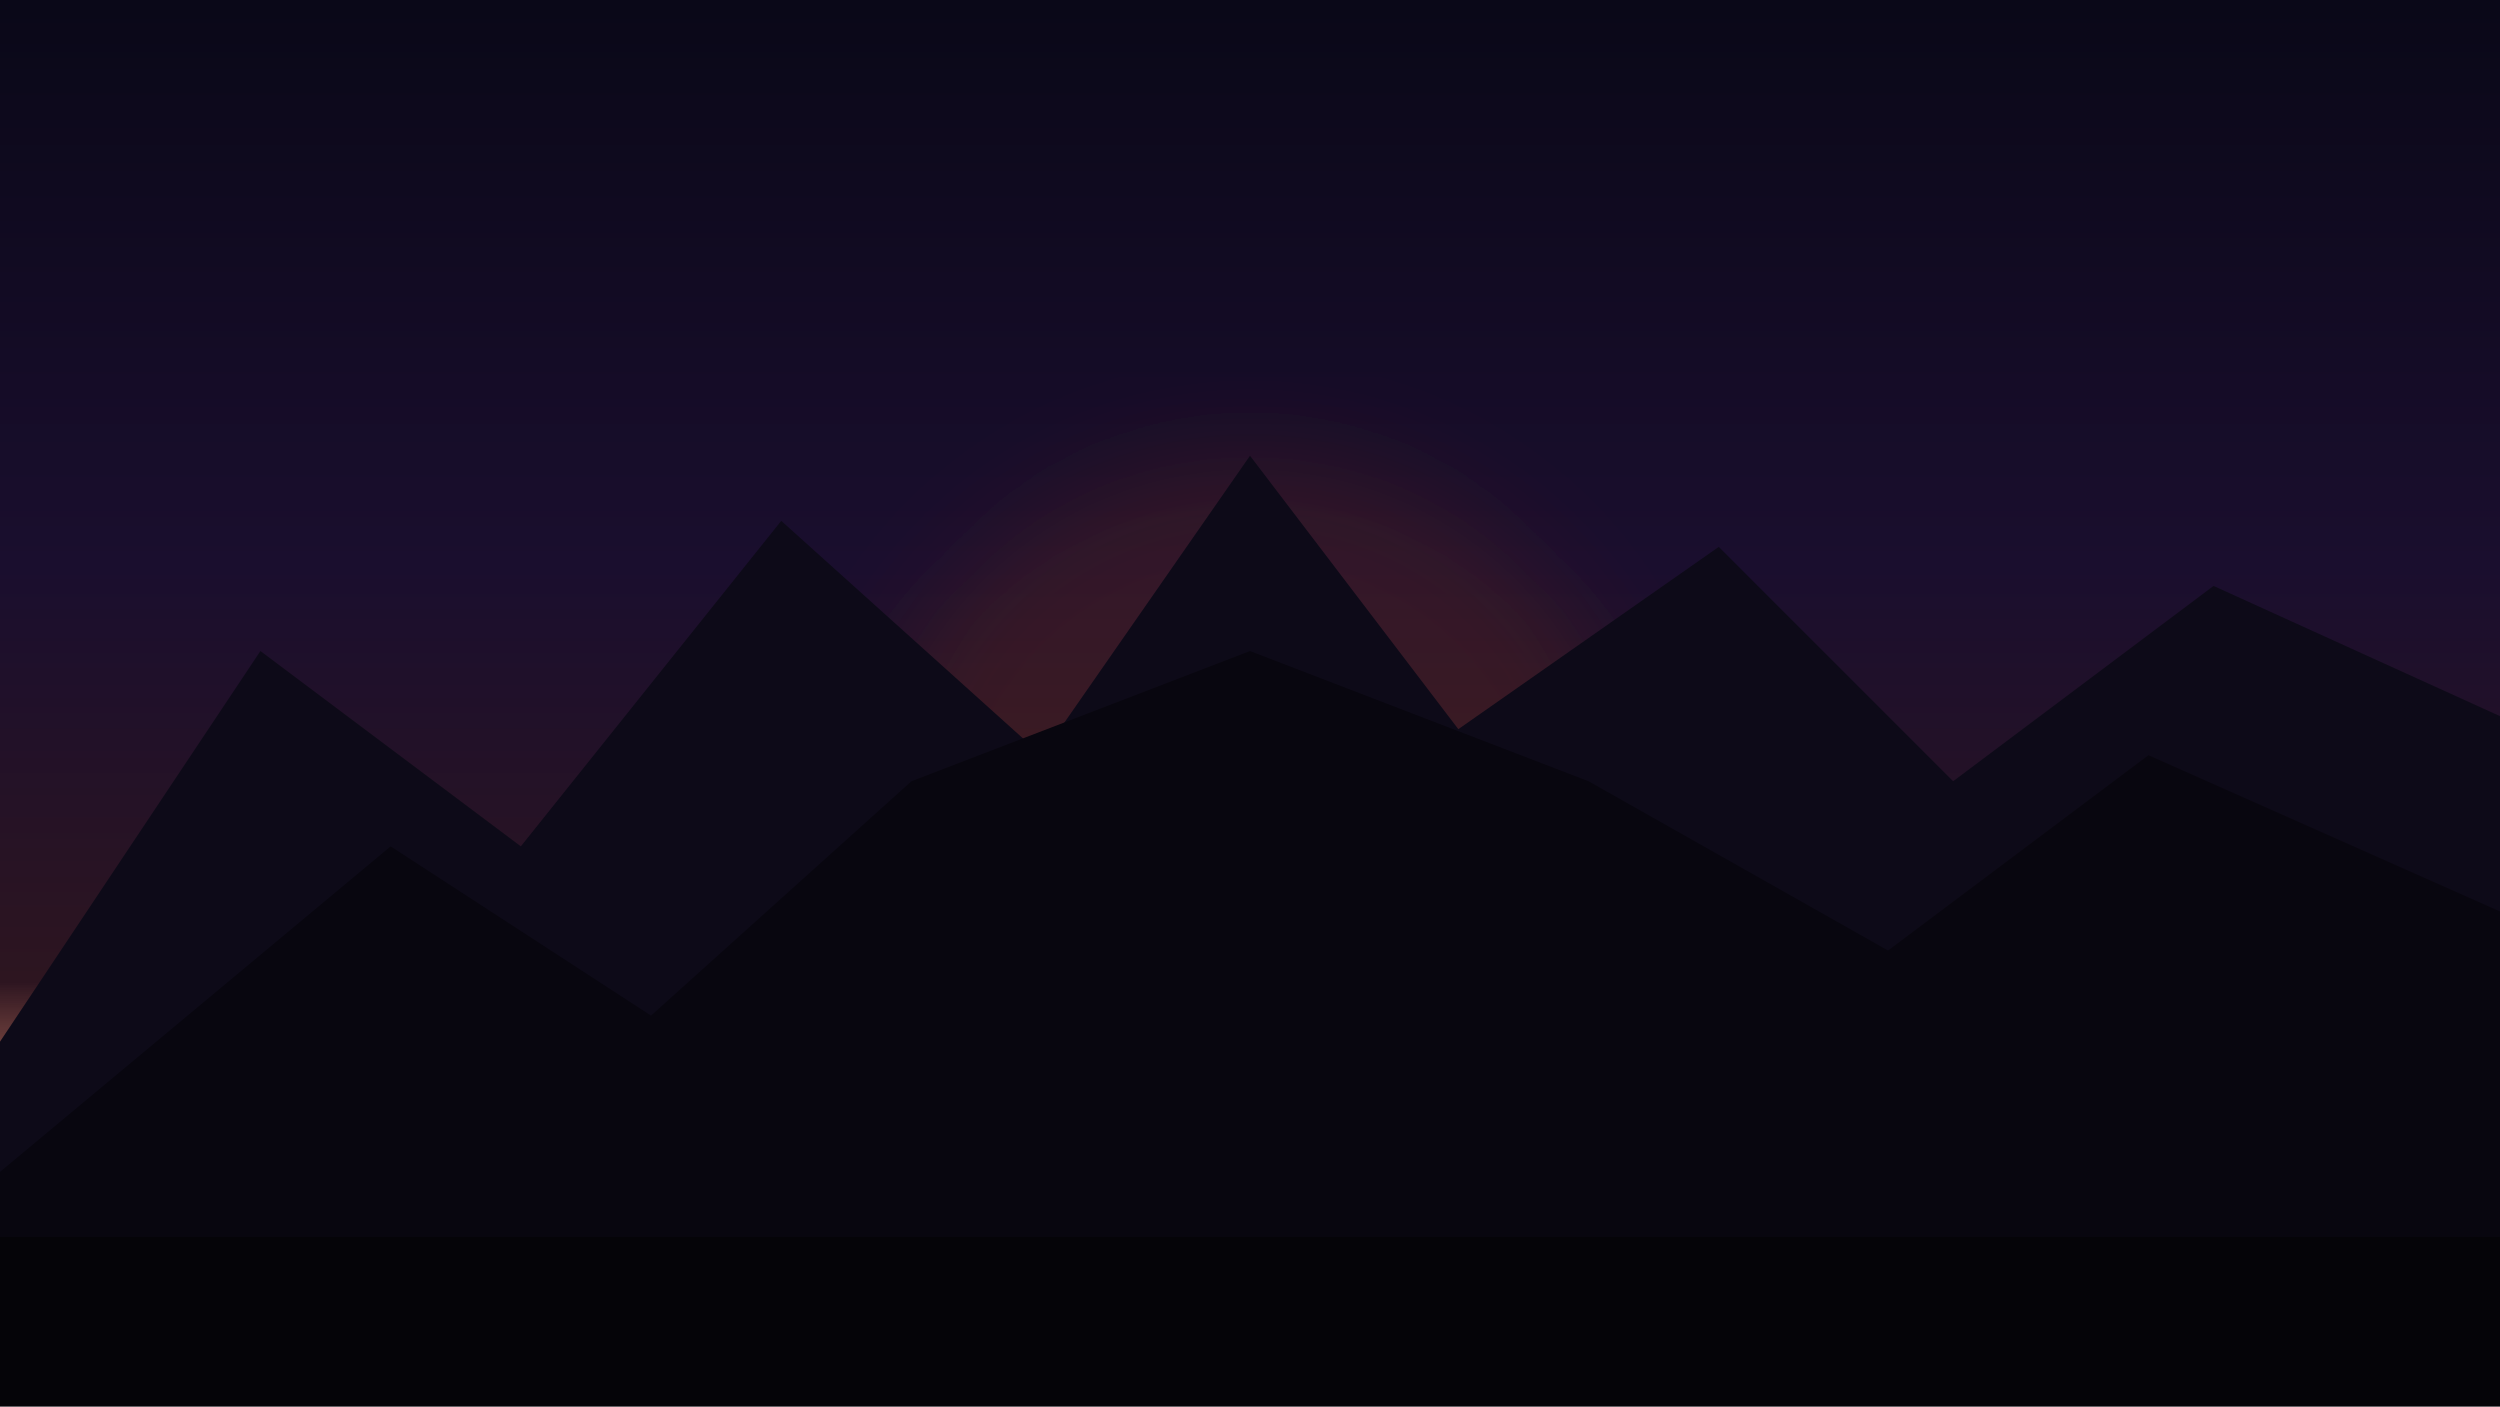
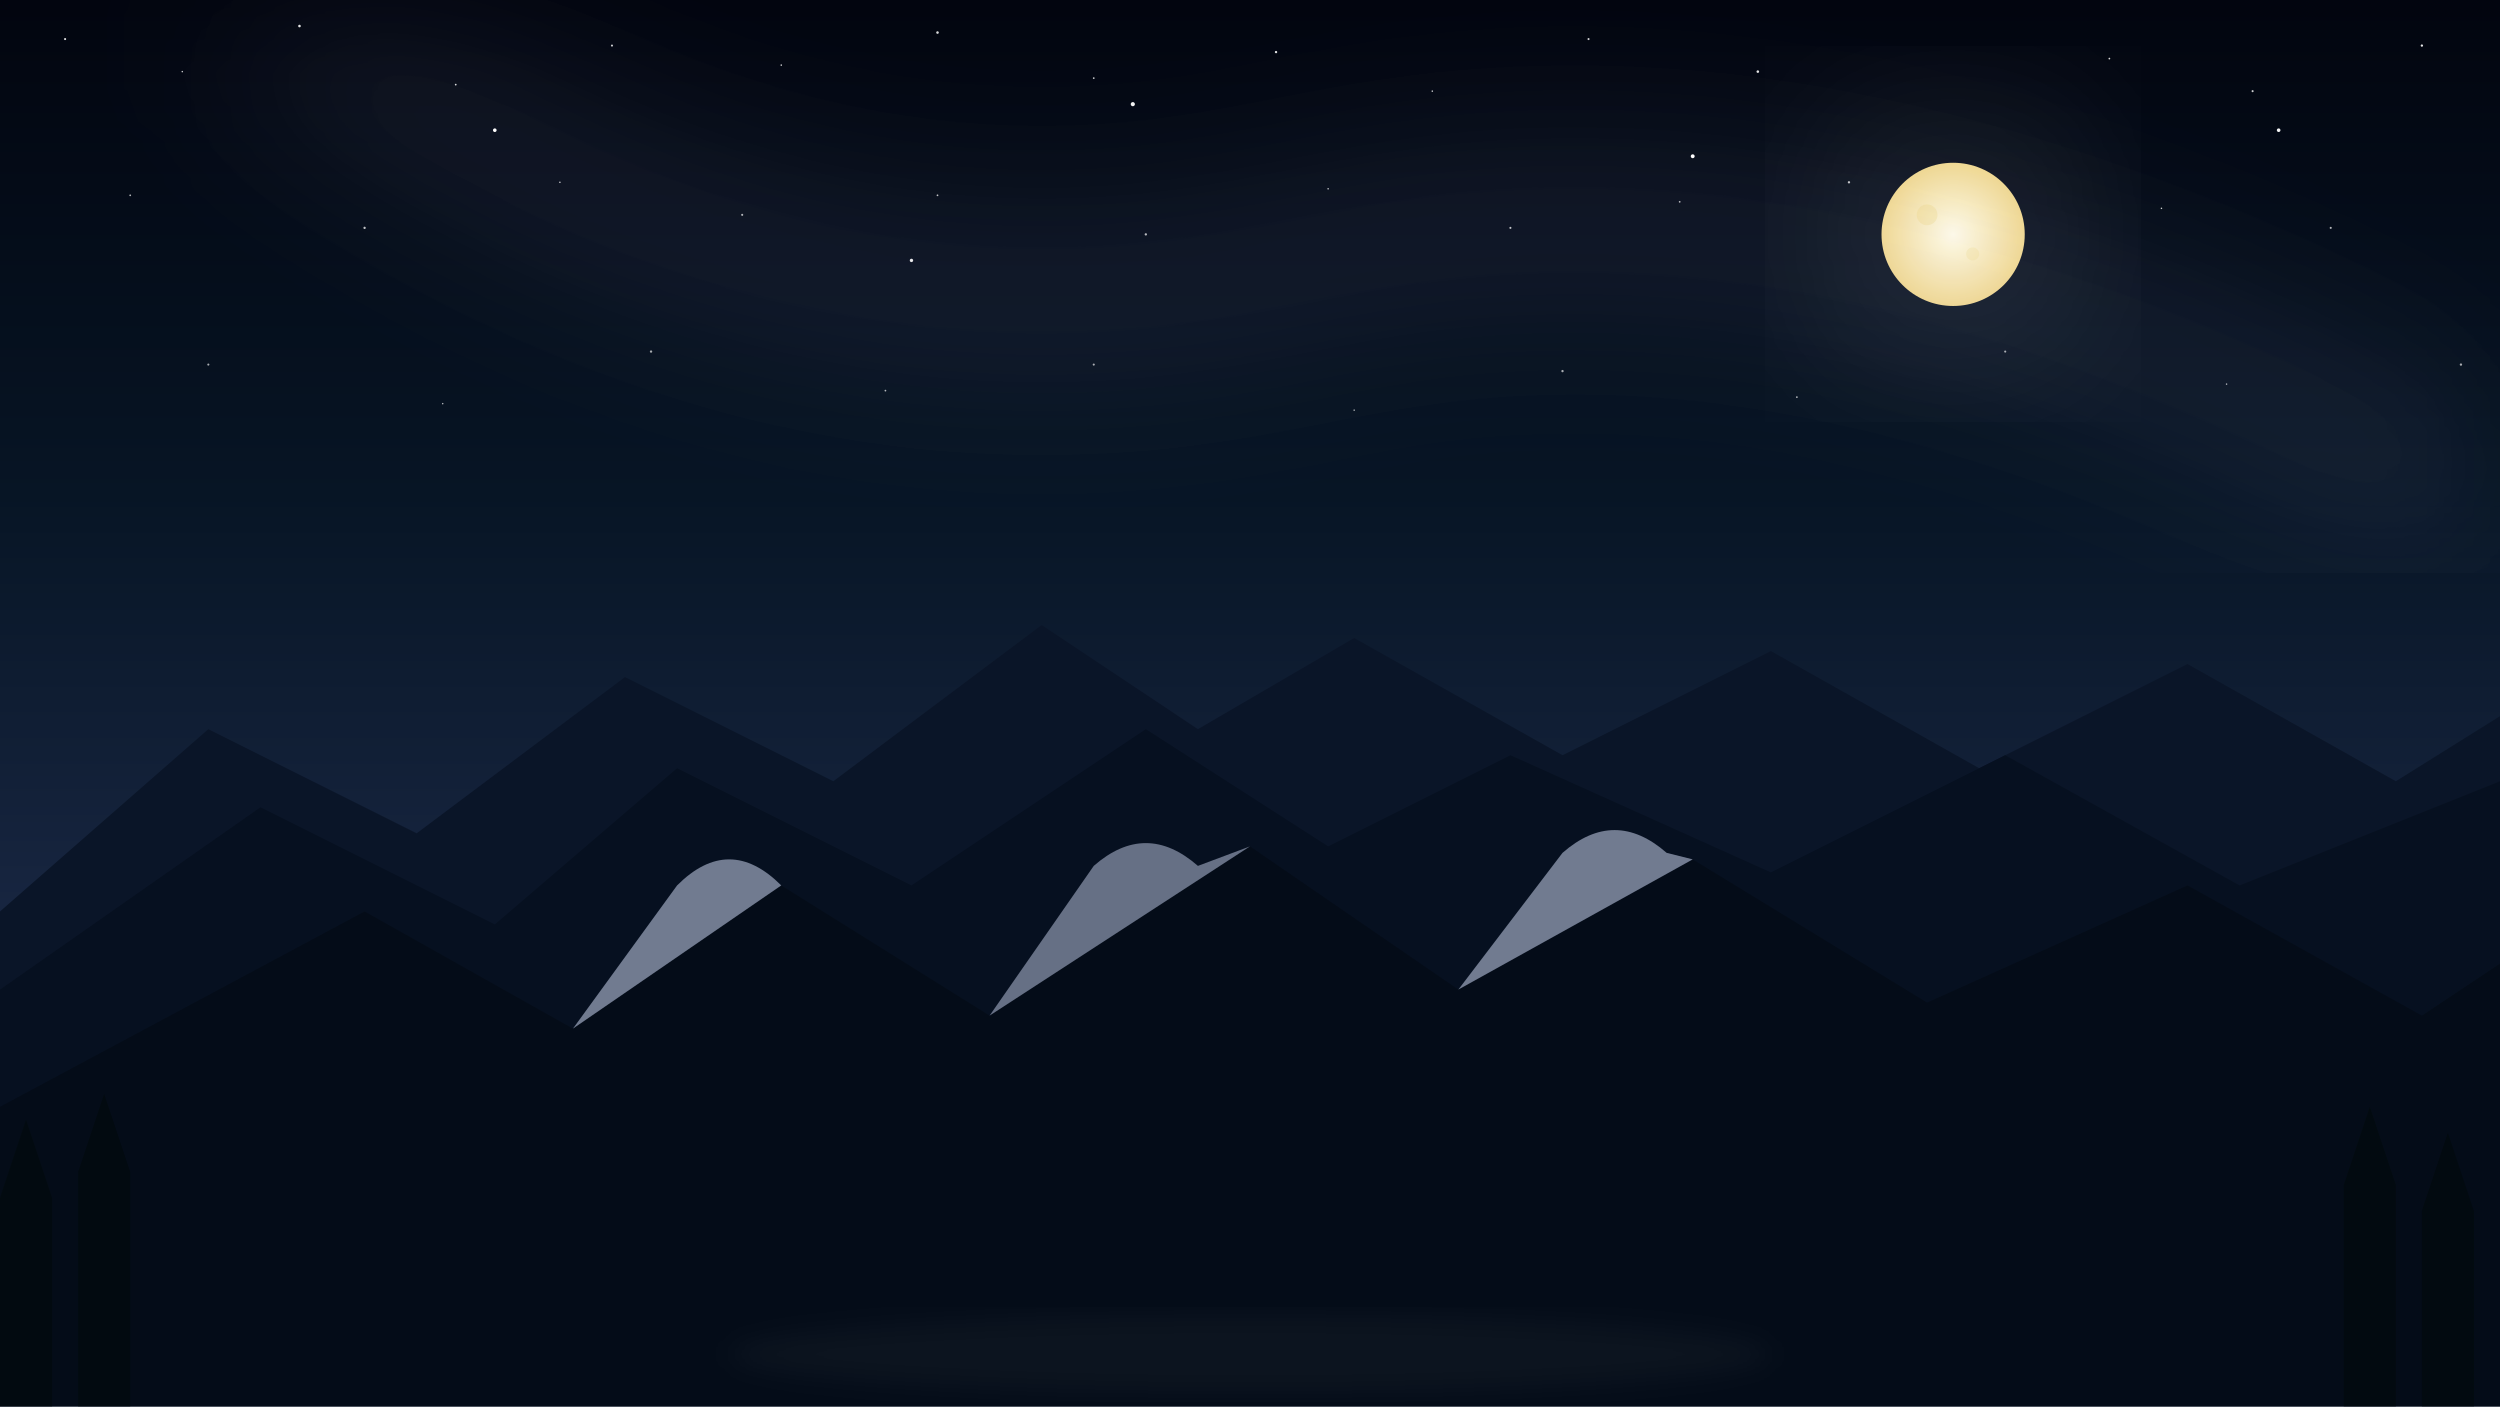
<svg xmlns="http://www.w3.org/2000/svg" width="1920" height="1080" viewBox="0 0 1920 1080">
  <defs>
-     <linearGradient id="sunsky" x1="0" y1="0" x2="0" y2="1">
-       <stop offset="0%" stop-color="#0a0818" />
-       <stop offset="40%" stop-color="#1a0e2e" />
-       <stop offset="70%" stop-color="#2d1520" />
-       <stop offset="90%" stop-color="#E95420" stop-opacity="0.4" />
-       <stop offset="100%" stop-color="#E95420" stop-opacity="0.2" />
+     <linearGradient id="sky" x1="0" y1="0" x2="0" y2="1">
+       <stop offset="0%" stop-color="#02050f" />
+       <stop offset="35%" stop-color="#071525" />
+       <stop offset="70%" stop-color="#1a2845" />
+       <stop offset="100%" stop-color="#0d1a30" />
    </linearGradient>
-     <filter id="sunblur">
-       <feGaussianBlur stdDeviation="40" />
+     <radialGradient id="moon" cx="50%" cy="50%" r="50%">
+       <stop offset="0%" stop-color="#fffbe8" />
+       <stop offset="100%" stop-color="#f0d890" />
+     </radialGradient>
+     <filter id="blur60">
+       <feGaussianBlur stdDeviation="60" />
+     </filter>
+     <filter id="blur30">
+       <feGaussianBlur stdDeviation="30" />
+     </filter>
+     <filter id="blur10">
+       <feGaussianBlur stdDeviation="10" />
    </filter>
  </defs>
-   <rect width="1920" height="1080" fill="url(#sunsky)" />
-   <circle cx="960" cy="650" r="300" fill="rgba(233,84,32,0.12)" filter="url(#sunblur)" />
-   <circle cx="960" cy="660" r="100" fill="rgba(255,120,0,0.18)" filter="url(#sunblur)" />
-   <path d="M0,800 L200,500 L400,650 L600,400 L800,580 L960,350 L1120,560 L1320,420 L1500,600 L1700,450 L1920,550 L1920,1080 L0,1080Z" fill="#0d0a18" />
-   <path d="M0,900 L300,650 L500,780 L700,600 L960,500 L1220,600 L1450,730 L1650,580 L1920,700 L1920,1080 L0,1080Z" fill="#08060f" />
-   <rect x="0" y="950" width="1920" height="130" fill="#050408" />
+   <rect width="1920" height="1080" fill="url(#sky)" />
+   <circle cx="1500" cy="180" r="120" fill="#ffffff10" filter="url(#blur60)" />
+   <circle cx="1500" cy="180" r="55" fill="url(#moon)" />
+   <circle cx="1480" cy="165" r="8" fill="#e8d07040" />
+   <circle cx="1515" cy="195" r="5" fill="#e8d07030" />
+   <path d="M200 0 Q600 300 1000 200 Q1400 100 1920 400" stroke="rgba(200,200,255,0.08)" stroke-width="120" fill="none" filter="url(#blur60)" />
+   <g fill="white">
+     <circle cx="50" cy="30" r="0.8" opacity="0.9" />
+     <circle cx="140" cy="55" r="0.6" opacity="0.8" />
+     <circle cx="230" cy="20" r="1" opacity="0.9" />
+     <circle cx="350" cy="65" r="0.7" opacity="0.85" />
+     <circle cx="470" cy="35" r="0.8" opacity="0.8" />
+     <circle cx="600" cy="50" r="0.6" opacity="0.9" />
+     <circle cx="720" cy="25" r="1" opacity="0.85" />
+     <circle cx="840" cy="60" r="0.7" opacity="0.8" />
+     <circle cx="980" cy="40" r="0.9" opacity="0.9" />
+     <circle cx="1100" cy="70" r="0.6" opacity="0.85" />
+     <circle cx="1220" cy="30" r="0.8" opacity="0.8" />
+     <circle cx="1350" cy="55" r="1" opacity="0.9" />
+     <circle cx="1620" cy="45" r="0.7" opacity="0.85" />
+     <circle cx="1730" cy="70" r="0.8" opacity="0.8" />
+     <circle cx="1860" cy="35" r="0.9" opacity="0.9" />
+     <circle cx="100" cy="150" r="0.7" opacity="0.7" />
+     <circle cx="280" cy="175" r="0.9" opacity="0.75" />
+     <circle cx="430" cy="140" r="0.6" opacity="0.8" />
+     <circle cx="570" cy="165" r="0.8" opacity="0.7" />
+     <circle cx="720" cy="150" r="0.7" opacity="0.75" />
+     <circle cx="880" cy="180" r="0.9" opacity="0.7" />
+     <circle cx="1020" cy="145" r="0.6" opacity="0.8" />
+     <circle cx="1160" cy="175" r="0.8" opacity="0.75" />
+     <circle cx="1290" cy="155" r="0.7" opacity="0.7" />
+     <circle cx="1420" cy="140" r="0.9" opacity="0.75" />
+     <circle cx="1660" cy="160" r="0.6" opacity="0.8" />
+     <circle cx="1790" cy="175" r="0.8" opacity="0.7" />
+     <circle cx="160" cy="280" r="0.8" opacity="0.65" />
+     <circle cx="340" cy="310" r="0.6" opacity="0.7" />
+     <circle cx="500" cy="270" r="0.9" opacity="0.65" />
+     <circle cx="680" cy="300" r="0.7" opacity="0.7" />
+     <circle cx="840" cy="280" r="0.8" opacity="0.65" />
+     <circle cx="1040" cy="315" r="0.6" opacity="0.7" />
+     <circle cx="1200" cy="285" r="0.9" opacity="0.65" />
+     <circle cx="1380" cy="305" r="0.7" opacity="0.7" />
+     <circle cx="1540" cy="270" r="0.8" opacity="0.65" />
+     <circle cx="1710" cy="295" r="0.6" opacity="0.7" />
+     <circle cx="1890" cy="280" r="0.9" opacity="0.65" />
+     <circle cx="380" cy="100" r="1.4" opacity="1" />
+     <circle cx="870" cy="80" r="1.6" opacity="0.95" />
+     <circle cx="1300" cy="120" r="1.5" opacity="1" />
+     <circle cx="700" cy="200" r="1.3" opacity="0.9" />
+     <circle cx="1750" cy="100" r="1.4" opacity="0.95" />
+   </g>
+   <path d="M0 700 L160 560 L320 640 L480 520 L640 600 L800 480 L920 560 L1040 490 L1200 580 L1360 500 L1520 590 L1680 510 L1840 600 L1920 550 L1920 1080 L0 1080Z" fill="#0a1528" />
+   <path d="M0 760 L200 620 L380 710 L520 590 L700 680 L880 560 L1020 650 L1160 580 L1360 670 L1540 580 L1720 680 L1920 600 L1920 1080 L0 1080Z" fill="#061020" />
+   <path d="M0 850 L280 700 L440 790 L600 680 L760 780 L960 650 L1120 760 L1300 660 L1480 770 L1680 680 L1860 780 L1920 740 L1920 1080 L0 1080Z" fill="#040c18" />
+   <path d="M440 790 L520 680 Q560 640 600 680 Z" fill="rgba(220,230,255,0.5)" />
+   <path d="M760 780 L840 665 Q880 630 920 665 L960 650 Z" fill="rgba(220,230,255,0.45)" />
+   <path d="M1120 760 L1200 655 Q1240 620 1280 655 L1300 660 Z" fill="rgba(220,230,255,0.5)" />
+   <g fill="#020a10">
+     <path d="M0 1080 L0 920 L20 860 L40 920 L40 1080Z" />
+     <path d="M60 1080 L60 900 L80 840 L100 900 L100 1080Z" />
+     <path d="M1800 1080 L1800 910 L1820 850 L1840 910 L1840 1080Z" />
+     <path d="M1860 1080 L1860 930 L1880 870 L1900 930 L1900 1080Z" />
+   </g>
+   <ellipse cx="960" cy="1040" rx="400" ry="30" fill="#ffffff08" filter="url(#blur10)" />
</svg>
